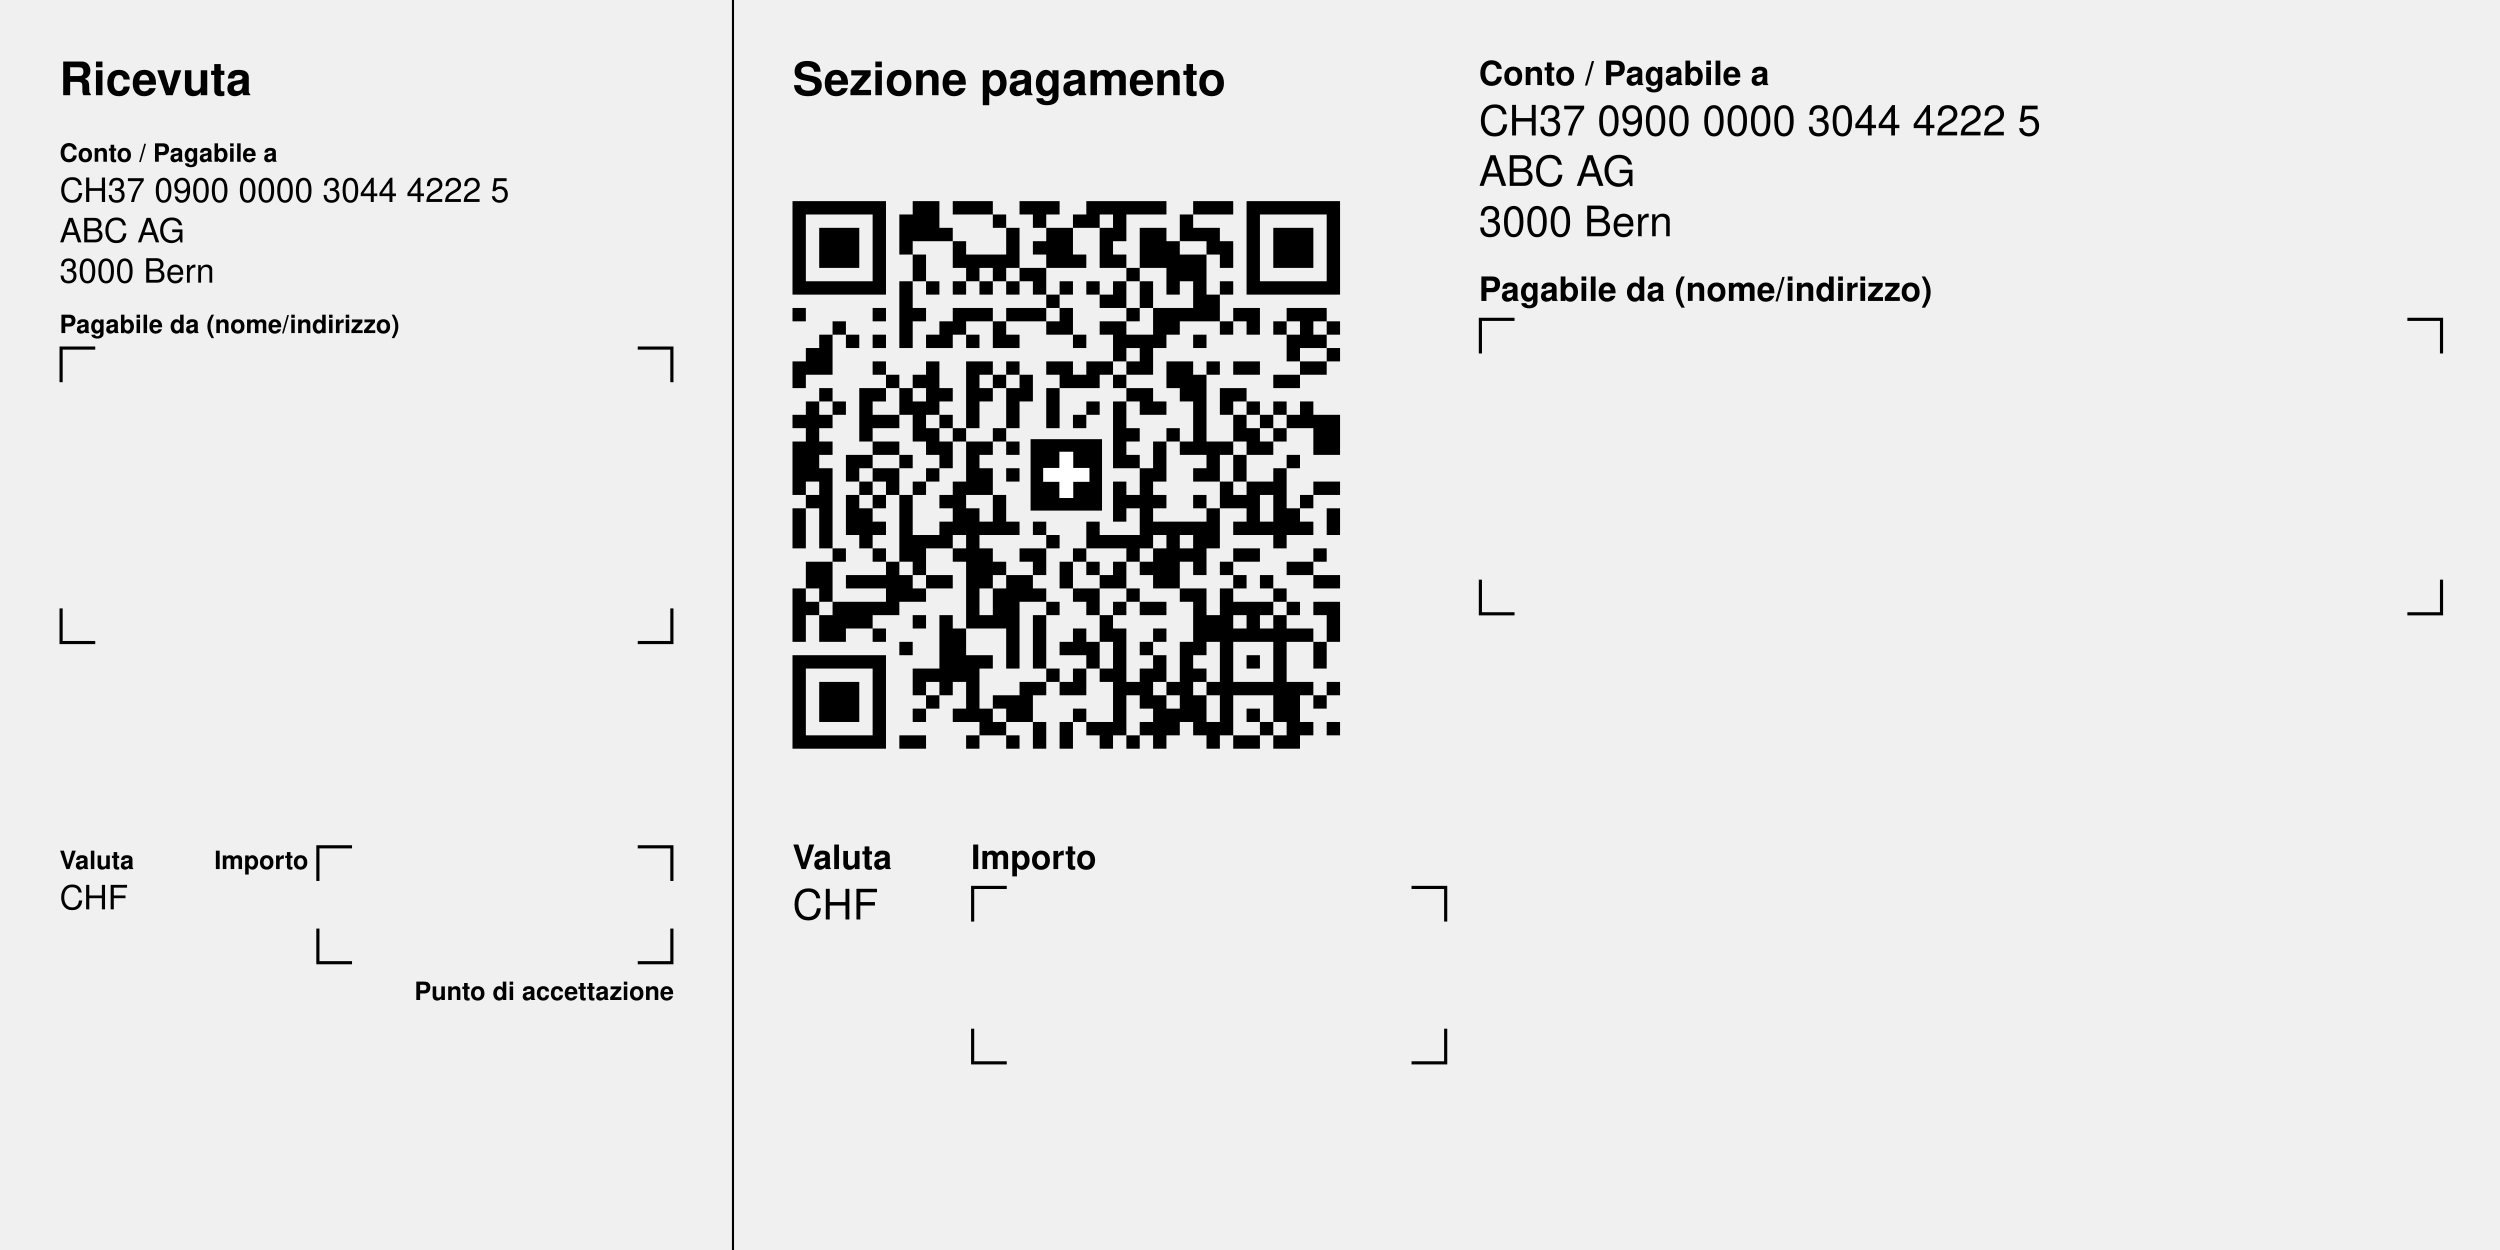
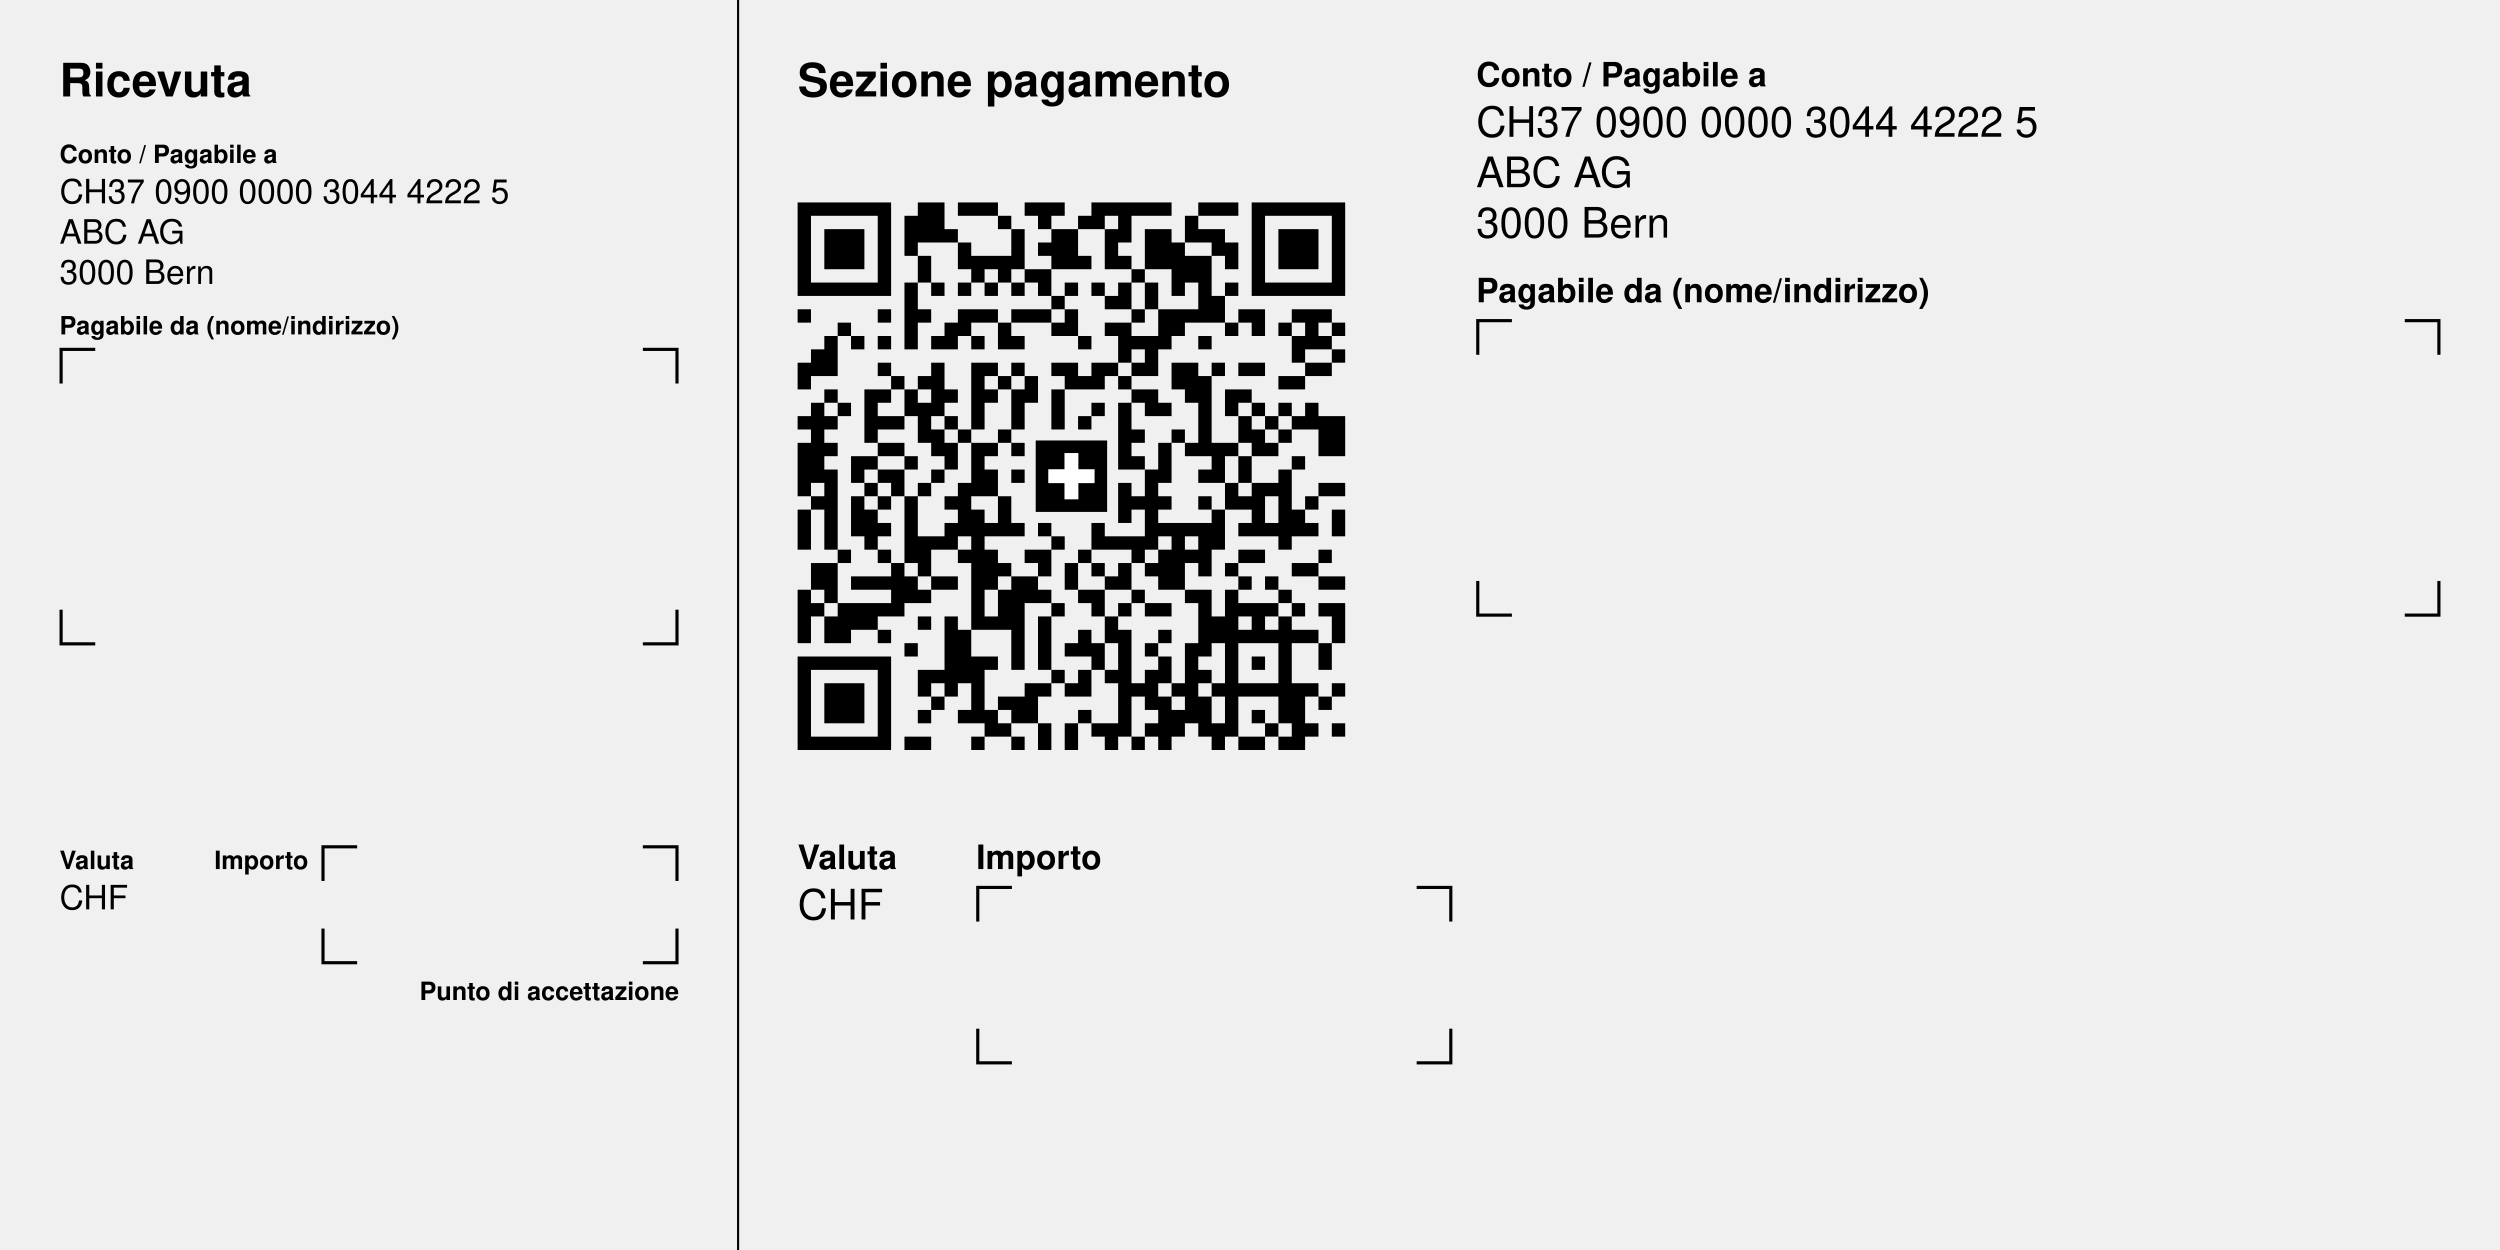
<svg xmlns="http://www.w3.org/2000/svg" width="210mm" height="105mm" version="1.1" viewBox="0 0 595.276 297.638">
  <g font-family="Helvetica,Arial,&quot;Liberation Sans&quot;" transform="translate(0 297.638)">
-     <g transform="translate(188.702 -119.367) scale(3.18)">
+     <g transform="translate(189.921 -119.055) scale(3.18)">
      <path d="M0,-41h7v1h-7zm9,0h2v3h-2zm3,0h3v1h-3zm5,0h3v1h-3zm5,0h6v1h-6zm8,0h3v1h-3z m4,0h7v1h-7zm-34,1h1v6h-1zm6,0h1v6h-1zm2,0h1v3h-1zm7,0h1v1h-1zm3,0h1v1h-1z m3,0h2v1h-2zm3,0h1v2h-1zm5,0h1v2h-1zm5,0h1v6h-1zm6,0h1v6h-1zm-38,1h3v3h-3z m9,0h1v1h-1zm5,0h1v3h-1zm3,0h2v3h-2zm4,0h1v3h-1zm3,0h2v3h-2zm4,0h2v1h-2z m6,0h3v3h-3zm-24,1h1v2h-1zm6,0h1v1h-1zm10,0h1v4h-1zm3,0h2v1h-2zm-22,1h1v2h-1z m4,0h3v1h-3zm8,0h1v1h-1zm3,0h1v1h-1zm5,0h2v2h-2zm3,0h1v1h-1zm-19,1h1v1h-1z m2,0h1v1h-1zm2,0h2v1h-2zm8,0h1v1h-1zm-24,1h5v1h-5zm7,0h1v5h-1zm2,0h1v1h-1z m2,0h1v1h-1zm2,0h1v1h-1zm2,0h1v1h-1zm2,0h1v1h-1zm2,0h1v1h-1zm2,0h1v1h-1z m2,0h1v2h-1zm2,0h1v2h-1zm4,0h1v3h-1zm2,0h1v1h-1zm3,0h5v1h-5zm-16,1h1v1h-1z m4,0h1v1h-1zm8,0h1v2h-1zm-31,1h1v1h-1zm6,0h1v1h-1zm3,0h1v1h-1zm3,0h3v1h-3z m4,0h3v1h-3zm4,0h1v2h-1zm5,0h1v1h-1zm2,0h2v2h-2zm2,0h1v1h-1zm4,0h2v1h-2z m4,0h3v1h-3zm-34,1h1v1h-1zm8,0h2v1h-2zm4,0h1v2h-1zm4,0h1v1h-1zm4,0h2v1h-2z m9,0h1v1h-1zm2,0h1v1h-1zm2,0h1v1h-1zm2,0h1v2h-1zm2,0h1v1h-1zm-38,1h1v3h-1z m2,0h1v1h-1zm2,0h1v1h-1zm4,0h2v1h-2zm3,0h1v1h-1zm3,0h1v1h-1zm5,0h1v1h-1z m3,0h4v1h-4zm6,0h1v1h-1zm7,0h1v2h-1zm2,0h1v1h-1zm-38,1h1v2h-1zm23,0h1v1h-1z m2,0h1v2h-1zm14,0h1v1h-1zm-40,1h1v2h-1zm6,0h1v1h-1zm4,0h1v4h-1zm3,0h1v5h-1z m1,0h1v1h-1zm2,0h1v1h-1zm3,0h2v1h-2zm3,0h2v1h-2zm3,0h1v1h-1zm3,0h2v2h-2z m3,0h1v1h-1zm2,0h2v1h-2zm5,0h2v1h-2zm-31,1h1v1h-1zm2,0h1v1h-1zm6,0h1v1h-1z m2,0h1v2h-1zm3,0h3v1h-3zm4,0h1v1h-1zm6,0h1v6h-1zm6,0h2v1h-2zm-34,1h1v1h-1z m3,-0h1v4h-1zm1,0h1v1h-1zm2,0h1v2h-1zm3,0h1v1h-1zm3,0h1v1h-1zm2,0h1v3h-1z m3,0h1v3h-1zm6,0h2v1h-2zm4,0h1v1h-1zm3,0h2v1h-2zm-31,1h1v6h-1zm2,0h1v1h-1z m6,-0h1v3h-1zm13,0h1v1h-1zm2,0h1v5h-1zm2,0h2v1h-2zm6,0h1v1h-1zm2,0h1v1h-1z m2,0h1v1h-1zm2,0h1v2h-1zm-38,1h1v1h-1zm2,0h1v1h-1zm4,0h2v1h-2zm5,0h1v1h-1z m10,0h1v1h-1zm12,-0h1v2h-1zm2,0h1v1h-1zm2,0h1v1h-1zm2,0h2v3h-2zm-29,1h1v2h-1z m2,-0h1v1h-1zm3,0h1v1h-1zm10,0h1v1h-1zm3,0h1v1h-1zm6,0h1v2h-1zm2,-0h1v1h-1z m-36,1h1v4h-1zm2,0h1v1h-1zm4,0h2v1h-2zm5,0h1v2h-1zm2,-0h1v4h-1zm1,0h1v1h-1z m2,0h1v1h-1zm11,-0h1v3h-1zm2,0h1v1h-1zm2,-0h1v3h-1zm1,0h1v1h-1zm3,0h1v1h-1z m-31,1h2v1h-2zm4,0h1v1h-1zm17,0h1v1h-1zm8,-0h1v2h-1zm4,0h1v1h-1zm-35,1h1v6h-1z m2,-0h1v1h-1zm2,0h2v1h-2zm4,0h1v1h-1zm4,0h1v2h-1zm2,0h1v1h-1zm10,0h1v6h-1z m4,-0h1v1h-1zm6,0h1v6h-1zm-31,1h1v1h-1zm2,0h1v1h-1zm2,0h1v1h-1zm3,0h1v4h-1z m12,0h1v3h-1zm8,0h1v2h-1zm2,0h1v4h-1zm1,0h1v1h-1zm4,0h2v1h-2zm-38,1h1v1h-1z m3,0h1v3h-1zm2,0h1v1h-1zm2,0h1v5h-1zm3,0h1v1h-1zm4,0h1v3h-1zm10,0h1v1h-1z m2,0h1v1h-1zm3,0h1v1h-1zm3,0h1v1h-1zm5,0h1v1h-1zm-38,1h1v3h-1zm5,0h1v3h-1z m8,0h1v9h-1zm18,0h1v3h-1zm6,0h1v2h-1zm3,0h1v2h-1zm-34,1h1v1h-1zm5,0h1v2h-1z m3,0h1v1h-1zm2,0h1v1h-1zm2,0h1v1h-1zm4,0h1v2h-1zm5,0h4v1h-4zm6,0h1v1h-1z m2,0h1v1h-1zm3,0h1v1h-1zm-29,1h1v3h-1zm1,0h1v1h-1zm9,0h1v1h-1zm4,0h3v1h-3z m5,0h1v4h-1zm2,0h1v3h-1zm-27,1h1v1h-1zm3,0h1v1h-1zm6,0h1v1h-1zm2,0h1v3h-1z m3,0h2v1h-2zm4,0h1v1h-1zm4,0h1v1h-1zm2,0h1v3h-1zm2,0h1v1h-1zm4,0h2v1h-2z m6,0h1v1h-1zm-38,1h2v2h-2zm6,0h1v4h-1zm8,0h1v1h-1zm3,0h1v1h-1zm2,0h1v2h-1z m2,0h1v1h-1zm2,0h1v2h-1zm2,0h1v1h-1zm6,0h1v1h-1zm5,0h2v1h-2zm-33,1h3v1h-3z m4,0h1v2h-1zm2,0h2v1h-2zm6,0h1v7h-1zm1,0h1v2h-1zm6,0h1v1h-1zm10,0h1v1h-1z m2,0h1v1h-1zm4,0h2v1h-2zm-39,1h1v4h-1zm2,0h1v1h-1zm7,0h1v1h-1zm6,0h1v3h-1z m3,0h1v1h-1zm3,0h2v1h-2zm4,0h1v1h-1zm4,0h2v1h-2zm3,0h1v11h-1zm4,0h1v1h-1z m-35,1h1v1h-1zm2,0h3v2h-3zm3,0h1v1h-1zm13,0h1v1h-1zm3,0h1v1h-1zm2,0h1v1h-1z m2,0h2v1h-2zm4,0h1v4h-1zm3,-0h3v1h-3zm4,0h1v1h-1zm2,0h2v1h-2zm-37,1h1v2h-1z m7,0h1v1h-1zm2,0h1v6h-1zm3,-0h1v1h-1zm4,0h1v4h-1zm5,-0h1v2h-1zm8,0h1v2h-1z m3,0h1v2h-1zm2,0h1v8h-1zm4,0h1v2h-1zm-37,1h1v1h-1zm3,0h1v1h-1zm6,0h1v4h-1z m9,0h1v2h-1zm3,0h1v8h-1zm3,0h1v1h-1zm6,0h1v1h-1zm2,0h1v1h-1zm2,0h2v1h-2z m-29,1h1v1h-1zm12,0h1v1h-1zm2,0h1v2h-1zm4,0h1v1h-1zm3,0h1v6h-1zm10,0h1v2h-1z m-39,1h7v1h-7zm13,0h1v5h-1zm1,0h1v1h-1zm13,0h1v2h-1zm7,0h1v1h-1zm-34,1h1v6h-1z m6,0h1v6h-1zm3,-0h2v1h-2zm10,0h1v1h-1zm2,0h1v2h-1zm2,-0h1v1h-1zm3,0h1v3h-1z m4,-0h1v1h-1zm-28,1h3v3h-3zm7,-0h1v1h-1zm8,0h1v3h-1zm1,-0h1v1h-1zm2,0h1v1h-1z m5,0h1v1h-1zm3,0h1v1h-1zm3,0h1v1h-1zm2,0h3v1h-3zm4,0h1v5h-1zm1,0h1v1h-1z m2,0h1v1h-1zm-30,1h1v1h-1zm5,0h2v1h-2zm12,0h1v4h-1zm3,0h1v3h-1zm9,0h1v1h-1z m-30,1h1v1h-1zm3,0h1v1h-1zm2,0h1v2h-1zm2,0h1v1h-1zm5,0h1v1h-1zm7,0h1v2h-1z m6,0h1v1h-1zm-19,1h1v1h-1zm3,0h1v2h-1zm2,0h1v2h-1zm2,0h2v1h-2zm4,0h1v1h-1z m5,0h1v2h-1zm4,0h1v1h-1zm3,0h1v1h-1zm2,0h1v1h-1zm-39,1h5v1h-5zm7,0h2v1h-2z m5,0h1v1h-1zm3,0h1v1h-1zm7,0h1v1h-1zm2,0h1v1h-1zm8,0h2v1h-2zm3,0h1v1h-1z" fill="#000000" />
    </g>
-     <g transform="translate(188.702 -119.367)">
+     <g transform="translate(189.921 -119.055)">
      <path d="M56.693,-73.701h17.008v17.008h-17.008z" fill="#000000" />
      <path d="M63.543,-70.709h3.307v11.024h-3.307zm-3.858,3.858h11.024v3.307h-11.024z" fill="#ffffff" />
    </g>
-     <g transform="translate(188.702 -0)">
-       <text x="0" y="-274.976" font-size="11" font-weight="bold">Sezione pagamento</text>
+     <g transform="translate(189.921 -0)">
+       <text x="0" y="-274.665" font-size="11" font-weight="bold">Sezione pagamento</text>
      <text x="0" y="-90.709" font-size="8" font-weight="bold">Valuta</text>
      <text x="0" y="-78.709" font-size="10">CHF</text>
    </g>
-     <g transform="translate(231.222 -0)">
+     <g transform="translate(232.441 -0)">
      <text x="0" y="-90.709" font-size="8" font-weight="bold">Importo</text>
      <path d="M0.375,-52.693l0,8.129l8.129,0m96.378,0l8.129,0l0,-8.129m0,-25.512l0,-8.129l-8.129,0m-96.378,0l-8.129,0l0,8.129" stroke="#000000" stroke-width="0.75" fill="none" />
    </g>
-     <g transform="translate(352.12 -0)">
-       <text x="0" y="-277.376" font-size="8" font-weight="bold">Conto / Pagabile a</text>
-       <text x="0" y="-265.376" font-size="10">CH37 0900 0000 3044 4222 5</text>
-       <text x="0" y="-253.376" font-size="10">ABC AG</text>
-       <text x="0" y="-241.376" font-size="10">3000 Bern</text>
-       <text x="0" y="-225.976" font-size="8" font-weight="bold">Pagabile da (nome/indirizzo)</text>
-       <path d="M0.375,-159.614l0,8.129l8.129,0m212.598,0l8.129,0l0,-8.129m0,-53.858l0,-8.129l-8.129,0m-212.598,0l-8.129,0l0,8.129" stroke="#000000" stroke-width="0.75" fill="none" />
+     <g transform="translate(351.496 -0)">
+       <text x="0" y="-277.065" font-size="8" font-weight="bold">Conto / Pagabile a</text>
+       <text x="0" y="-265.065" font-size="10">CH37 0900 0000 3044 4222 5</text>
+       <text x="0" y="-253.065" font-size="10">ABC AG</text>
+       <text x="0" y="-241.065" font-size="10">3000 Bern</text>
+       <text x="0" y="-225.665" font-size="8" font-weight="bold">Pagabile da (nome/indirizzo)</text>
+       <path d="M0.375,-159.302l0,8.129l8.129,0m212.598,0l8.129,0l0,-8.129m0,-53.858l0,-8.129l-8.129,0m-212.598,0l-8.129,0l0,8.129" stroke="#000000" stroke-width="0.75" fill="none" />
    </g>
    <g transform="translate(14.173 -0)">
-       <text x="0" y="-274.976" font-size="11" font-weight="bold">Ricevuta</text>
-       <text x="0" y="-259.134" font-size="6" font-weight="bold">Conto / Pagabile a</text>
-       <text x="0" y="-249.534" font-size="8">CH37 0900 0000 3044 4222 5</text>
-       <text x="0" y="-239.934" font-size="8">ABC AG</text>
-       <text x="0" y="-230.334" font-size="8">3000 Bern</text>
-       <text x="0" y="-218.334" font-size="6" font-weight="bold">Pagabile da (nome/indirizzo)</text>
-       <path d="M0.375,-152.772l0,8.129l8.129,0m129.175,0l8.129,0l0,-8.129m0,-53.858l0,-8.129l-8.129,0m-129.175,0l-8.129,0l0,8.129" stroke="#000000" stroke-width="0.75" fill="none" />
+       <text x="0" y="-274.665" font-size="11" font-weight="bold">Ricevuta</text>
+       <text x="0" y="-258.822" font-size="6" font-weight="bold">Conto / Pagabile a</text>
+       <text x="0" y="-249.222" font-size="8">CH37 0900 0000 3044 4222 5</text>
+       <text x="0" y="-239.622" font-size="8">ABC AG</text>
+       <text x="0" y="-230.022" font-size="8">3000 Bern</text>
+       <text x="0" y="-218.022" font-size="6" font-weight="bold">Pagabile da (nome/indirizzo)</text>
+       <path d="M0.375,-152.46l0,8.129l8.129,0m130.394,0l8.129,0l0,-8.129m0,-53.858l0,-8.129l-8.129,0m-130.394,0l-8.129,0l0,8.129" stroke="#000000" stroke-width="0.75" fill="none" />
      <text x="0" y="-90.709" font-size="6" font-weight="bold">Valuta</text>
      <text x="0" y="-81.109" font-size="8">CHF</text>
    </g>
    <g transform="translate(51.024 -0)">
      <text x="0" y="-90.709" font-size="6" font-weight="bold">Importo</text>
    </g>
-     <path d="M75.692,-76.535l0,8.129l8.129,0m68.031,0l8.129,0l0,-8.129m0,-11.339l0,-8.129l-8.129,0m-68.031,0l-8.129,0l0,8.129" stroke="#000000" stroke-width="0.75" fill="none" />
-     <text x="98.676" y="-59.528" font-size="6" font-weight="bold">Punto di accettazione</text>
-     <path d="M174.529,-0l0,-297.95" stroke="#000000" stroke-width="0.5" fill="none" />
+     <path d="M76.91,-76.535l0,8.129l8.129,0m68.031,0l8.129,0l0,-8.129m0,-11.339l0,-8.129l-8.129,0m-68.031,0l-8.129,0l0,8.129" stroke="#000000" stroke-width="0.75" fill="none" />
+     <text x="99.895" y="-59.528" font-size="6" font-weight="bold">Punto di accettazione</text>
+     <path d="M175.748,-0l0,-297.638" stroke="#000000" stroke-width="0.5" fill="none" />
  </g>
</svg>
